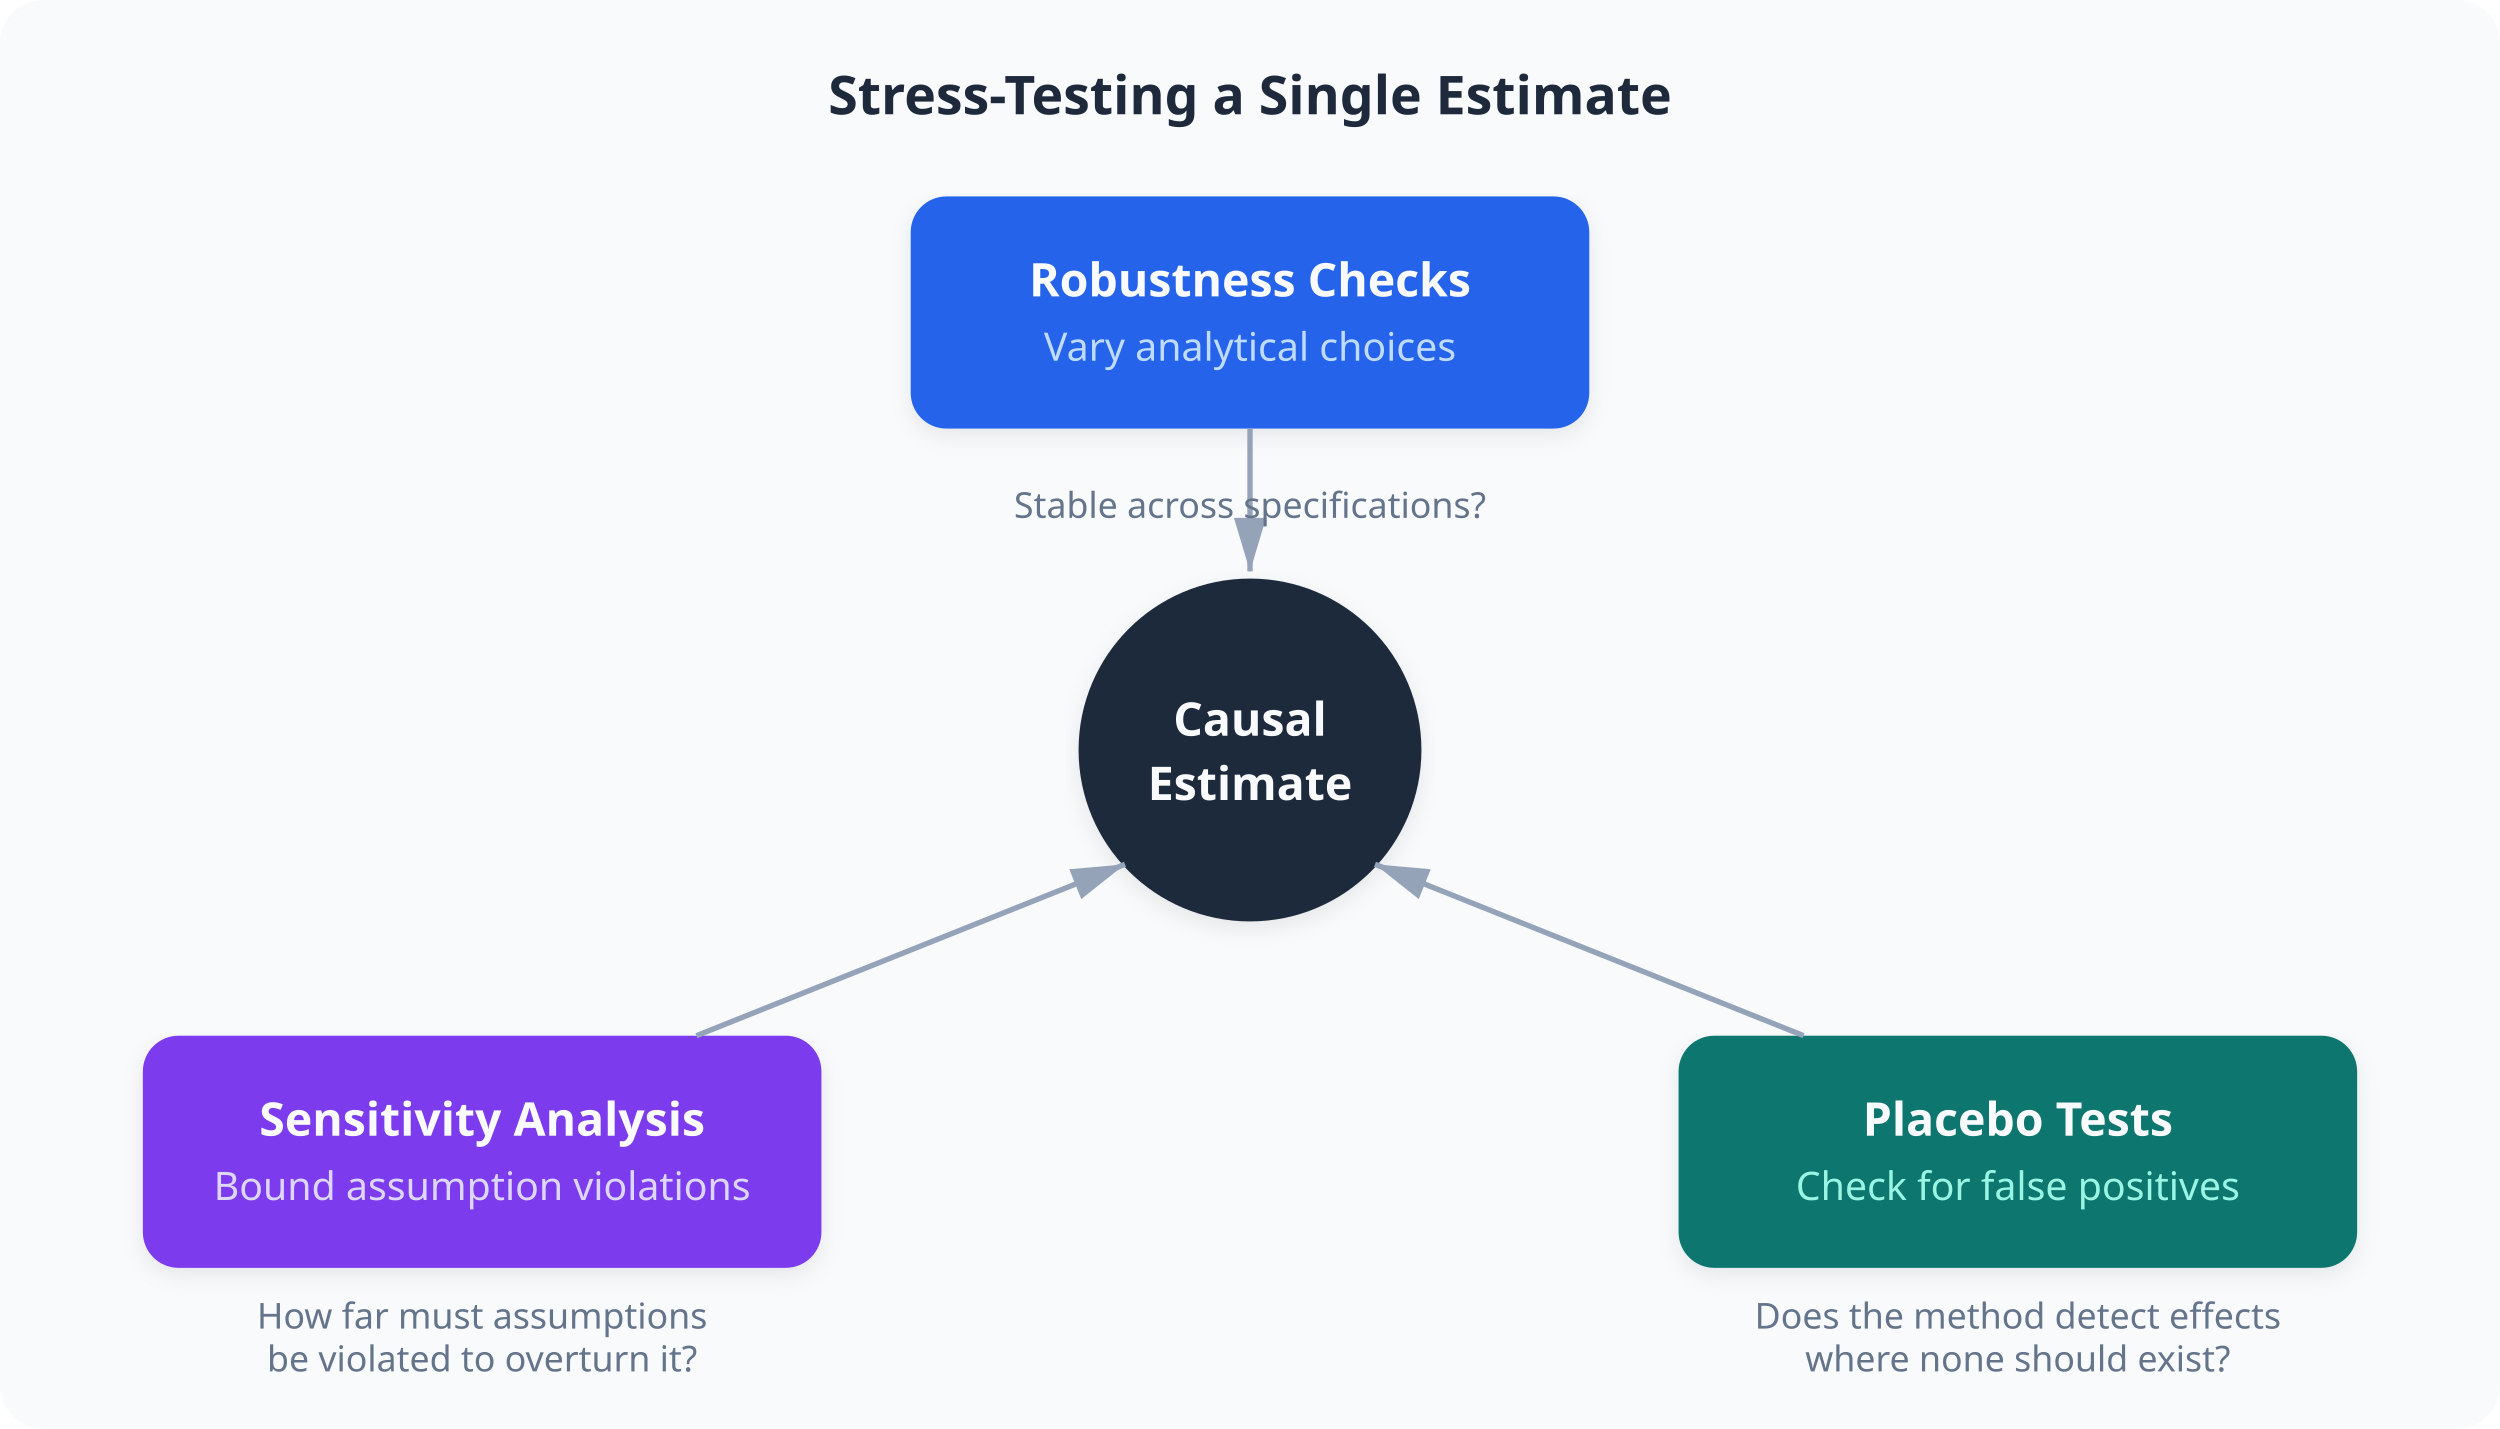
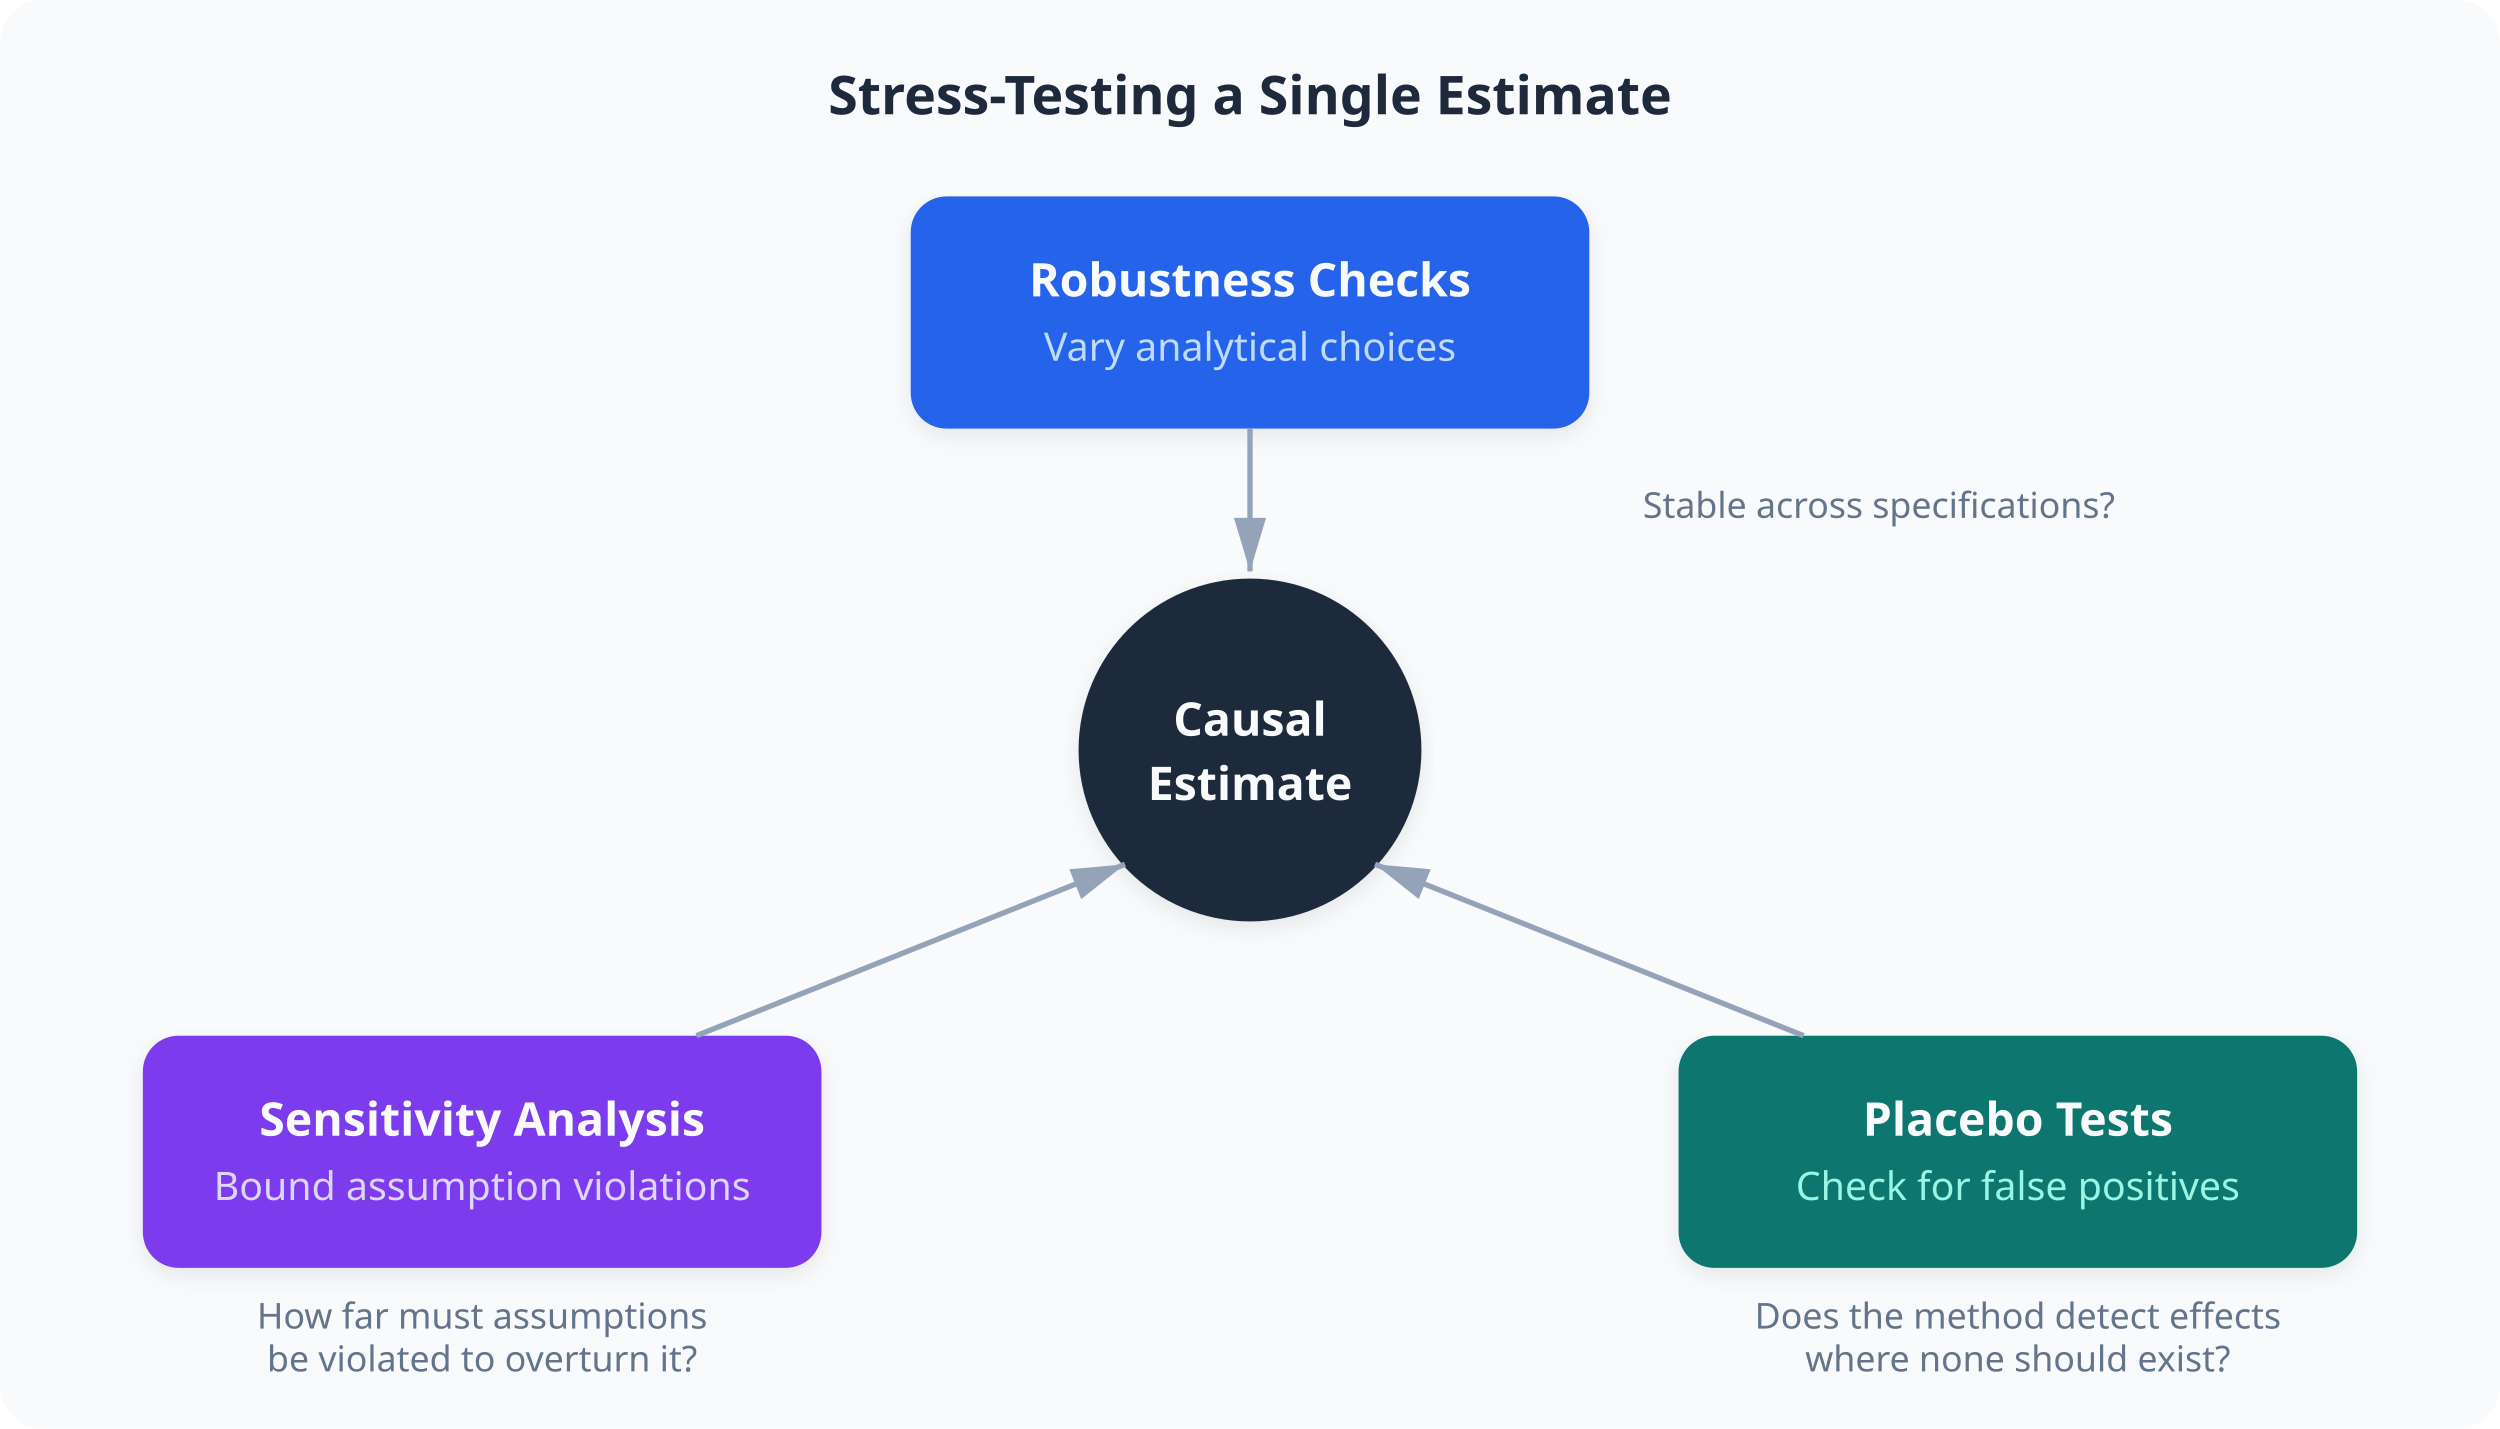
<svg xmlns="http://www.w3.org/2000/svg" viewBox="0 0 700 400" font-family="'Segoe UI', system-ui, -apple-system, sans-serif">
  <defs>
    <filter id="shadow" x="-4%" y="-4%" width="108%" height="116%">
      <feDropShadow dx="0" dy="2" stdDeviation="3" flood-opacity="0.08" />
    </filter>
    <marker id="arrow" viewBox="0 0 10 6" refX="10" refY="3" markerWidth="10" markerHeight="6" orient="auto-start-reverse">
      <path d="M0,0 L10,3 L0,6 Z" fill="#94a3b8" />
    </marker>
  </defs>
  <rect width="700" height="400" rx="12" fill="#f8fafc" />
  <text x="350" y="32" text-anchor="middle" font-size="15" font-weight="600" fill="#1e293b">Stress-Testing a Single Estimate</text>
  <g filter="url(#shadow)">
    <circle cx="350" cy="210" r="48" fill="#1e293b" />
    <text x="350" y="206" text-anchor="middle" font-size="13" font-weight="600" fill="#f8fafc">Causal</text>
    <text x="350" y="224" text-anchor="middle" font-size="13" font-weight="600" fill="#f8fafc">Estimate</text>
  </g>
  <g filter="url(#shadow)">
    <rect x="255" y="55" width="190" height="65" rx="10" fill="#2563eb" />
    <text x="350" y="83" text-anchor="middle" font-size="13" font-weight="600" fill="#f8fafc">Robustness Checks</text>
    <text x="350" y="101" text-anchor="middle" font-size="11" fill="#bfdbfe">Vary analytical choices</text>
  </g>
  <line x1="350" y1="120" x2="350" y2="160" stroke="#94a3b8" stroke-width="1.5" marker-end="url(#arrow)" />
  <g filter="url(#shadow)">
    <rect x="40" y="290" width="190" height="65" rx="10" fill="#7c3aed" />
    <text x="135" y="318" text-anchor="middle" font-size="13" font-weight="600" fill="#f8fafc">Sensitivity Analysis</text>
    <text x="135" y="336" text-anchor="middle" font-size="11" fill="#ddd6fe">Bound assumption violations</text>
  </g>
  <line x1="195" y1="290" x2="315" y2="242" stroke="#94a3b8" stroke-width="1.5" marker-end="url(#arrow)" />
  <g filter="url(#shadow)">
    <rect x="470" y="290" width="190" height="65" rx="10" fill="#0f766e" />
    <text x="565" y="318" text-anchor="middle" font-size="13" font-weight="600" fill="#f8fafc">Placebo Tests</text>
    <text x="565" y="336" text-anchor="middle" font-size="11" fill="#99f6e4">Check for false positives</text>
  </g>
  <line x1="505" y1="290" x2="385" y2="242" stroke="#94a3b8" stroke-width="1.5" marker-end="url(#arrow)" />
-   <text x="350" y="145" text-anchor="middle" font-size="10" fill="#64748b">Stable across specifications?</text>
+   <text x="460" y="145" text-anchor="start" font-size="10" fill="#64748b">Stable across specifications?</text>
  <text x="135" y="372" text-anchor="middle" font-size="10" fill="#64748b">How far must assumptions</text>
  <text x="135" y="384" text-anchor="middle" font-size="10" fill="#64748b">be violated to overturn it?</text>
  <text x="565" y="372" text-anchor="middle" font-size="10" fill="#64748b">Does the method detect effects</text>
  <text x="565" y="384" text-anchor="middle" font-size="10" fill="#64748b">where none should exist?</text>
</svg>
